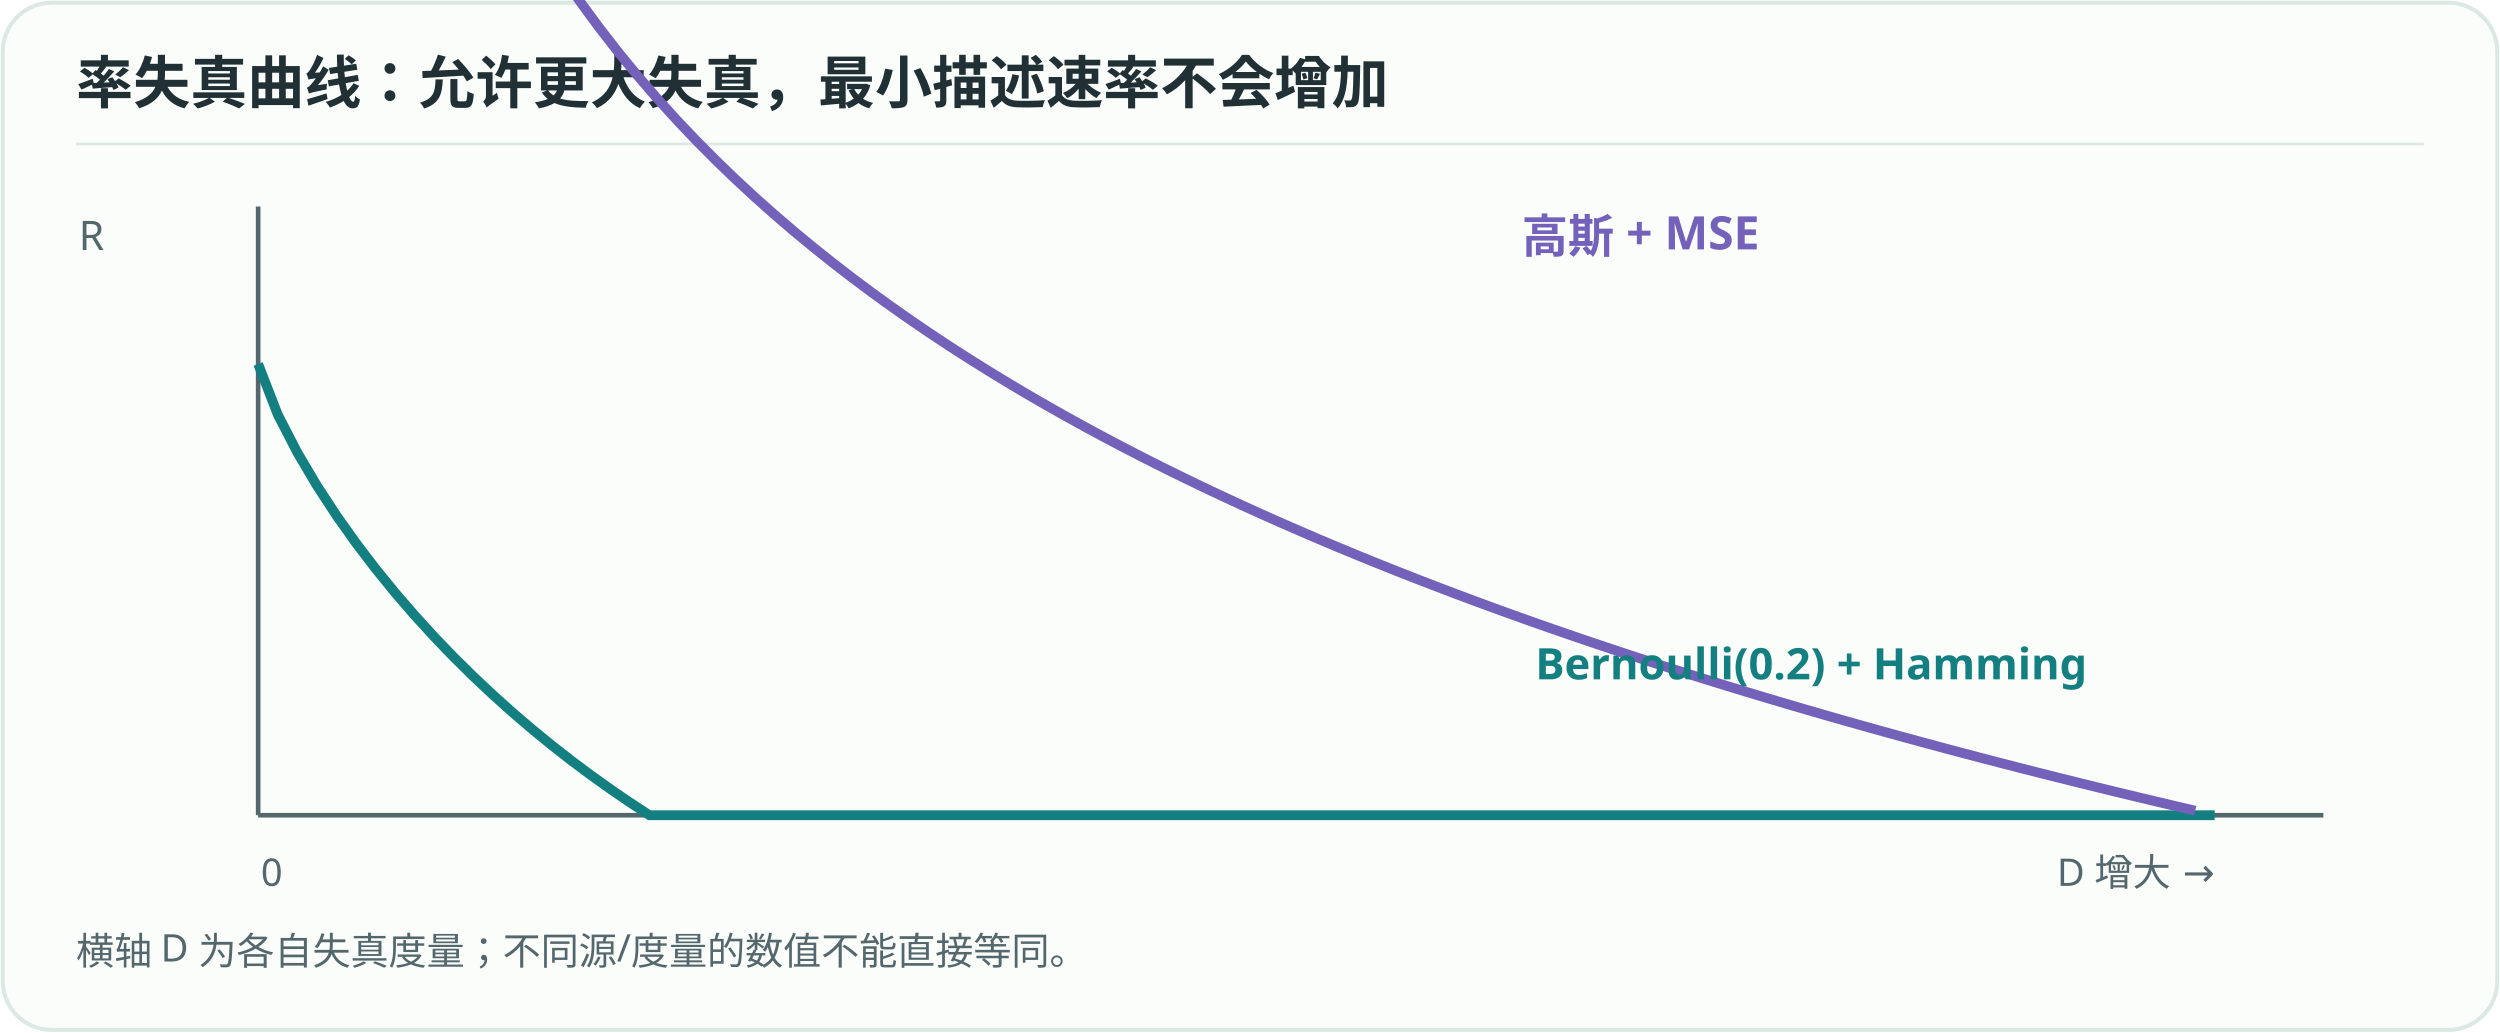
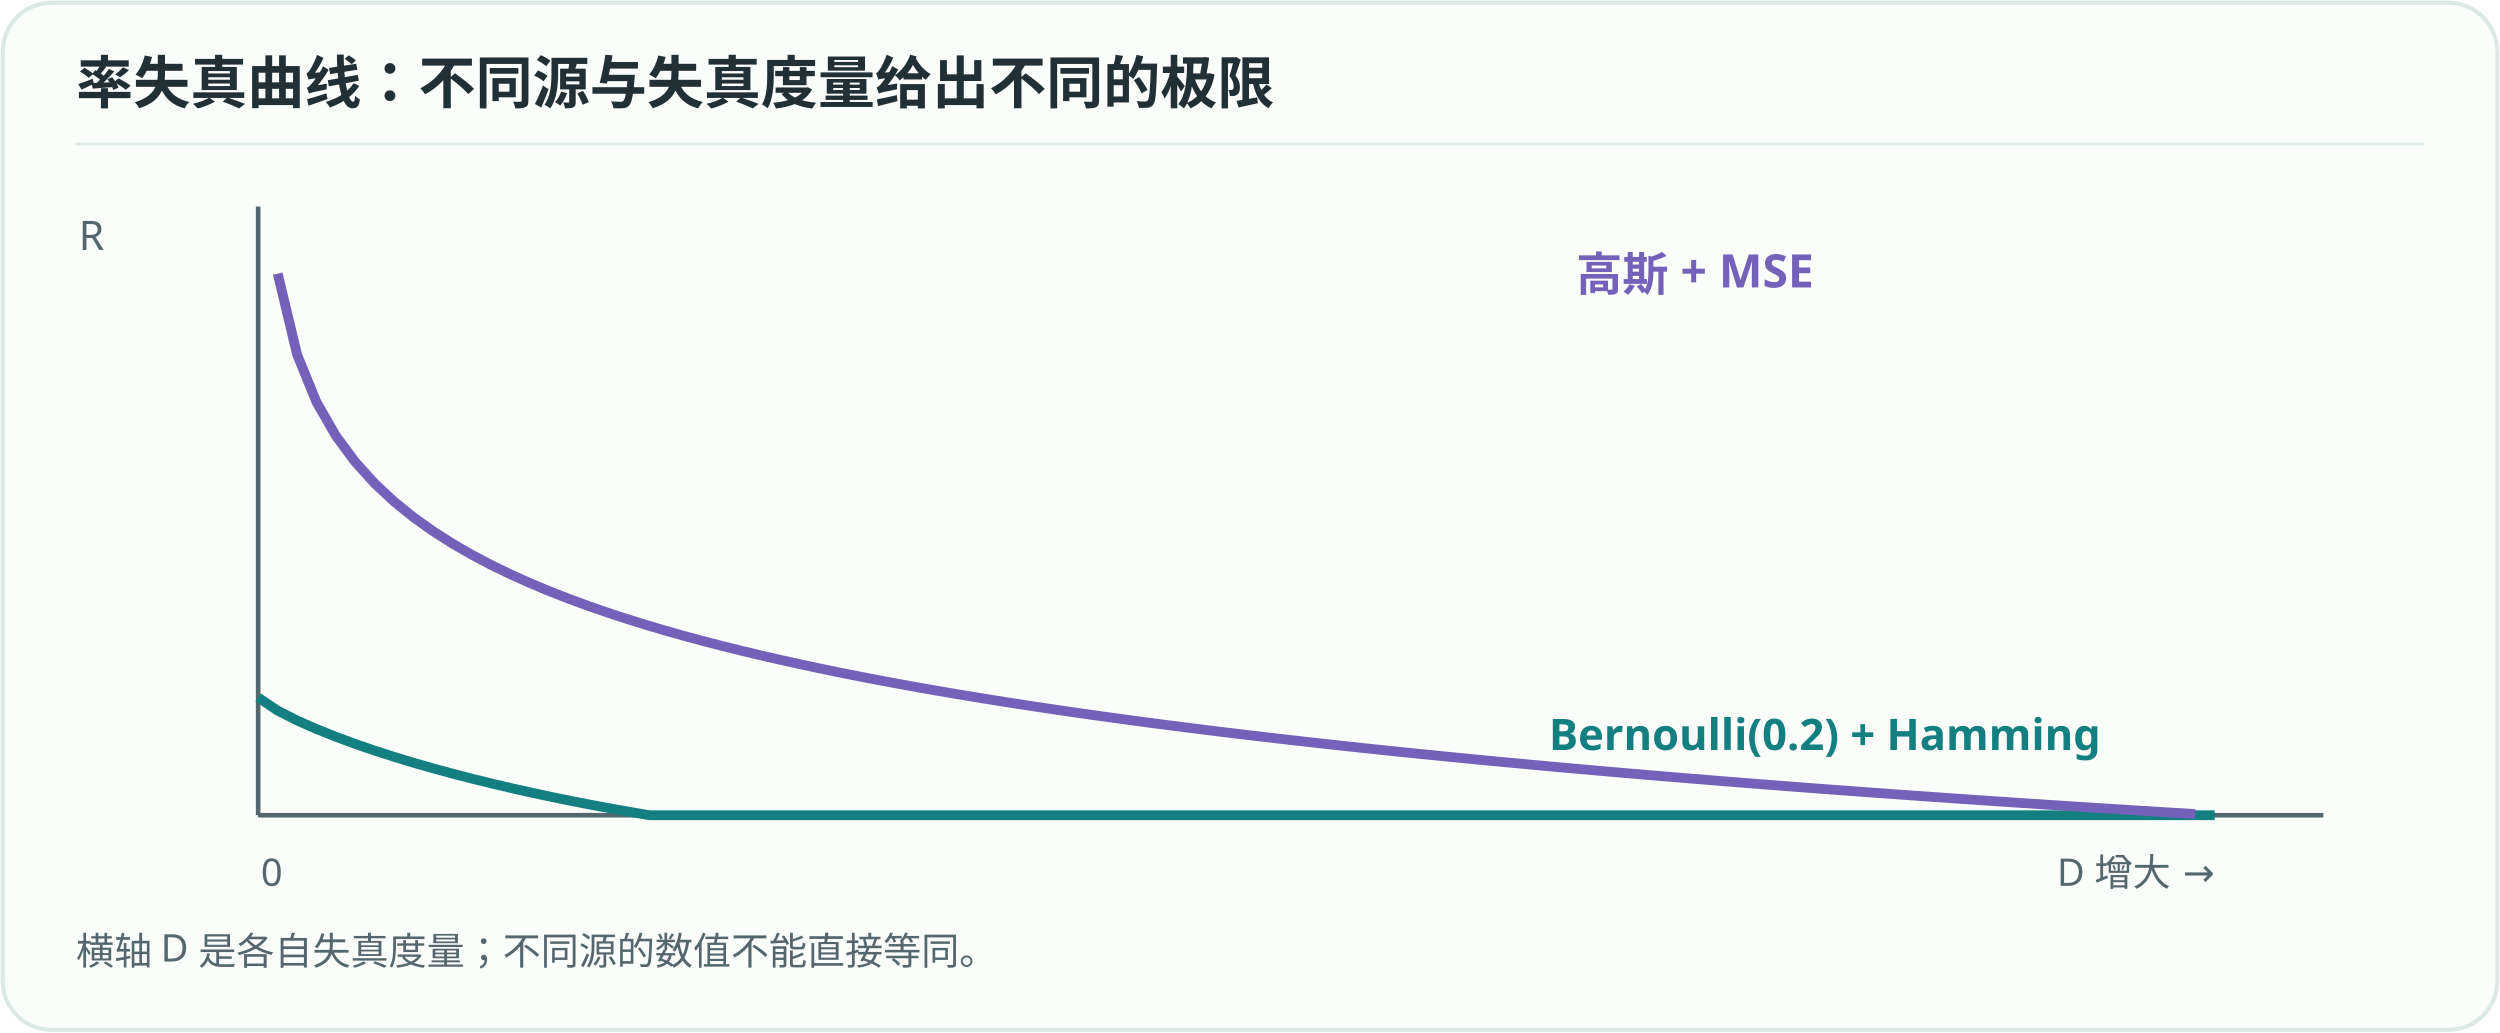
<svg xmlns="http://www.w3.org/2000/svg" role="img" aria-labelledby="rd19a-title rd19a-desc" viewBox="0 0 920 380">
  <rect x="1" y="1" width="918" height="378" rx="18" fill="#fbfdfb" stroke="#dce8e4" stroke-width="1.5" />
-   <text x="28" y="38" font-family="system-ui,'PingFang SC',sans-serif" font-size="21" font-weight="750" text-anchor="start" fill="#203035">率失真曲线：允许更大失真，最小描述速率不会增加</text>
+   <text x="28" y="38" font-family="system-ui,'PingFang SC',sans-serif" font-size="21" font-weight="750" text-anchor="start" fill="#203035">率失真曲线：不同源与失真度量给出不同的极限</text>
  <path d="M28 53H892" fill="none" stroke="#dce8e4" stroke-width="1" />
  <path d="M95 300H855M95 300V76" fill="none" stroke="#53676d" stroke-width="1.7" />
-   <path d="M95 133.957L102.2 152.539L109.4 166.488L116.6 178.667L123.8 189.684L131 199.828L138.2 209.269L145.4 218.119L152.6 226.458L159.8 234.345L167 241.826L174.2 248.937L181.4 255.71L188.6 262.167L195.8 268.331L203 274.22L210.2 279.848L217.4 285.229L224.6 290.374L231.8 295.295L239 300L246.2 300L253.4 300L260.6 300L267.8 300L275 300L282.2 300L289.4 300L296.6 300L303.8 300L311 300L318.2 300L325.4 300L332.6 300L339.8 300L347 300L354.2 300L361.4 300L368.6 300L375.8 300L383 300L390.2 300L397.4 300L404.6 300L411.8 300L419 300L426.2 300L433.4 300L440.6 300L447.8 300L455 300L462.2 300L469.4 300L476.6 300L483.8 300L491 300L498.2 300L505.4 300L512.6 300L519.8 300L527 300L534.2 300L541.4 300L548.6 300L555.8 300L563 300L570.2 300L577.4 300L584.6 300L591.8 300L599 300L606.2 300L613.4 300L620.6 300L627.8 300L635 300L642.2 300L649.4 300L656.6 300L663.8 300L671 300L678.2 300L685.4 300L692.6 300L699.8 300L707 300L714.2 300L721.4 300L728.6 300L735.8 300L743 300L750.2 300L757.4 300L764.6 300L771.8 300L779 300L786.2 300L793.4 300L800.6 300L807.8 300L815 300" fill="none" stroke="#147f80" stroke-width="3.6" />
-   <path d="M98.6 -579.043L105.764 -397.327L112.928 -312.687L120.092 -256.91L127.256 -215.241L134.42 -181.965L141.584 -154.26L148.748 -130.527L155.912 -109.768L163.076 -91.32L170.24 -74.719L177.404 -59.629L184.568 -45.798L191.732 -33.032L198.896 -21.179L206.06 -10.116L213.224 0.255L220.388 10.016L227.552 19.235L234.716 27.968L241.88 36.264L249.044 44.165L256.208 51.707L263.372 58.92L270.536 65.834L277.7 72.47L284.864 78.851L292.028 84.996L299.192 90.922L306.356 96.643L313.52 102.173L320.684 107.525L327.848 112.71L335.012 117.738L342.176 122.617L349.34 127.358L356.504 131.966L363.668 136.45L370.832 140.816L377.996 145.07L385.16 149.218L392.324 153.264L399.488 157.215L406.652 161.073L413.816 164.844L420.98 168.53L428.144 172.137L435.308 175.667L442.472 179.123L449.636 182.509L456.8 185.827L463.964 189.081L471.128 192.271L478.292 195.401L485.456 198.474L492.62 201.49L499.784 204.453L506.948 207.364L514.112 210.224L521.276 213.036L528.44 215.801L535.604 218.521L542.768 221.197L549.932 223.83L557.096 226.423L564.26 228.975L571.424 231.489L578.588 233.965L585.752 236.405L592.916 238.809L600.08 241.179L607.244 243.516L614.408 245.82L621.572 248.093L628.736 250.335L635.9 252.547L643.064 254.73L650.228 256.885L657.392 259.012L664.556 261.112L671.72 263.186L678.884 265.234L686.048 267.257L693.212 269.256L700.376 271.231L707.54 273.183L714.704 275.112L721.868 277.019L729.032 278.904L736.196 280.768L743.36 282.612L750.524 284.435L757.688 286.238L764.852 288.022L772.016 289.787L779.18 291.534L786.344 293.262L793.508 294.972L800.672 296.665L807.836 298.341" fill="none" stroke="#7461ba" stroke-width="3.6" />
-   <text x="560" y="93" font-family="system-ui,'PingFang SC',sans-serif" font-size="17" font-weight="750" text-anchor="start" fill="#7461ba">高斯 + MSE</text>
-   <text x="565" y="250" font-family="system-ui,'PingFang SC',sans-serif" font-size="16" font-weight="750" text-anchor="start" fill="#147f80">Bernoulli(0.2) + Hamming</text>
+   <path d="M95 256.684L102.2 261.532L109.4 265.171L116.6 268.348L123.8 271.222L131 273.868L138.2 276.331L145.4 278.64L152.6 280.815L159.8 282.873L167 284.824L174.2 286.679L181.4 288.446L188.6 290.131L195.8 291.739L203 293.275L210.2 294.743L217.4 296.147L224.6 297.489L231.8 298.773L239 300L246.2 300L253.4 300L260.6 300L267.8 300L275 300L282.2 300L289.4 300L296.6 300L303.8 300L311 300L318.2 300L325.4 300L332.6 300L339.8 300L347 300L354.2 300L361.4 300L368.6 300L375.8 300L383 300L390.2 300L397.4 300L404.6 300L411.8 300L419 300L426.2 300L433.4 300L440.6 300L447.8 300L455 300L462.2 300L469.4 300L476.6 300L483.8 300L491 300L498.2 300L505.4 300L512.6 300L519.8 300L527 300L534.2 300L541.4 300L548.6 300L555.8 300L563 300L570.2 300L577.4 300L584.6 300L591.8 300L599 300L606.2 300L613.4 300L620.6 300L627.8 300L635 300L642.2 300L649.4 300L656.6 300L663.8 300L671 300L678.2 300L685.4 300L692.6 300L699.8 300L707 300L714.2 300L721.4 300L728.6 300L735.8 300L743 300L750.2 300L757.4 300L764.6 300L771.8 300L779 300L786.2 300L793.4 300L800.6 300L807.8 300L815 300" fill="none" stroke="#147f80" stroke-width="3.6" />
+   <path d="M102.2 100.684L109.328 130.467L116.456 147.944L123.584 160.358L130.712 169.995L137.84 177.871L144.968 184.532L152.096 190.304L159.224 195.396L166.352 199.951L173.48 204.072L180.608 207.835L187.736 211.296L194.864 214.501L201.992 217.485L209.12 220.277L216.248 222.899L223.376 225.371L230.504 227.71L237.632 229.929L244.76 232.04L251.888 234.052L259.016 235.975L266.144 237.816L273.272 239.582L280.4 241.279L287.528 242.912L294.656 244.486L301.784 246.004L308.912 247.471L316.04 248.889L323.168 250.263L330.296 251.594L337.424 252.886L344.552 254.14L351.68 255.359L358.808 256.545L365.936 257.699L373.064 258.823L380.192 259.918L387.32 260.987L394.448 262.029L401.576 263.047L408.704 264.042L415.832 265.015L422.96 265.966L430.088 266.896L437.216 267.807L444.344 268.7L451.472 269.574L458.6 270.431L465.728 271.271L472.856 272.095L479.984 272.904L487.112 273.698L494.24 274.478L501.368 275.244L508.496 275.996L515.624 276.736L522.752 277.463L529.88 278.179L537.008 278.882L544.136 279.575L551.264 280.256L558.392 280.927L565.52 281.588L572.648 282.239L579.776 282.88L586.904 283.511L594.032 284.134L601.16 284.748L608.288 285.353L615.416 285.95L622.544 286.539L629.672 287.12L636.8 287.693L643.928 288.259L651.056 288.817L658.184 289.368L665.312 289.913L672.44 290.45L679.568 290.981L686.696 291.506L693.824 292.024L700.952 292.536L708.08 293.042L715.208 293.543L722.336 294.037L729.464 294.526L736.592 295.01L743.72 295.488L750.848 295.961L757.976 296.429L765.104 296.892L772.232 297.35L779.36 297.803L786.488 298.251L793.616 298.695L800.744 299.134L807.872 299.569" fill="none" stroke="#7461ba" stroke-width="3.6" />
+   <text x="580" y="107" font-family="system-ui,'PingFang SC',sans-serif" font-size="17" font-weight="750" text-anchor="start" fill="#7461ba">高斯 + MSE</text>
+   <text x="570" y="276" font-family="system-ui,'PingFang SC',sans-serif" font-size="16" font-weight="750" text-anchor="start" fill="#147f80">Bernoulli(0.2) + Hamming</text>
  <text x="96" y="326" font-family="system-ui,'PingFang SC',sans-serif" font-size="14" font-weight="500" text-anchor="start" fill="#53676d">0</text>
  <text x="815" y="326" font-family="system-ui,'PingFang SC',sans-serif" font-size="14" font-weight="500" text-anchor="end" fill="#53676d">D 增大 →</text>
  <text x="29" y="92" font-family="system-ui,'PingFang SC',sans-serif" font-size="15" font-weight="500" text-anchor="start" fill="#53676d">R</text>
-   <text x="28" y="355" font-family="system-ui,'PingFang SC',sans-serif" font-size="14" font-weight="500" text-anchor="start" fill="#53676d">横轴 D 为各自失真度量；不同源/度量的数值不能直接等同。</text>
+   <text x="28" y="355" font-family="system-ui,'PingFang SC',sans-serif" font-size="14" font-weight="500" text-anchor="start" fill="#53676d">横轴 D 是各自失真度量；不同源的数值不能直接等同。</text>
</svg>
